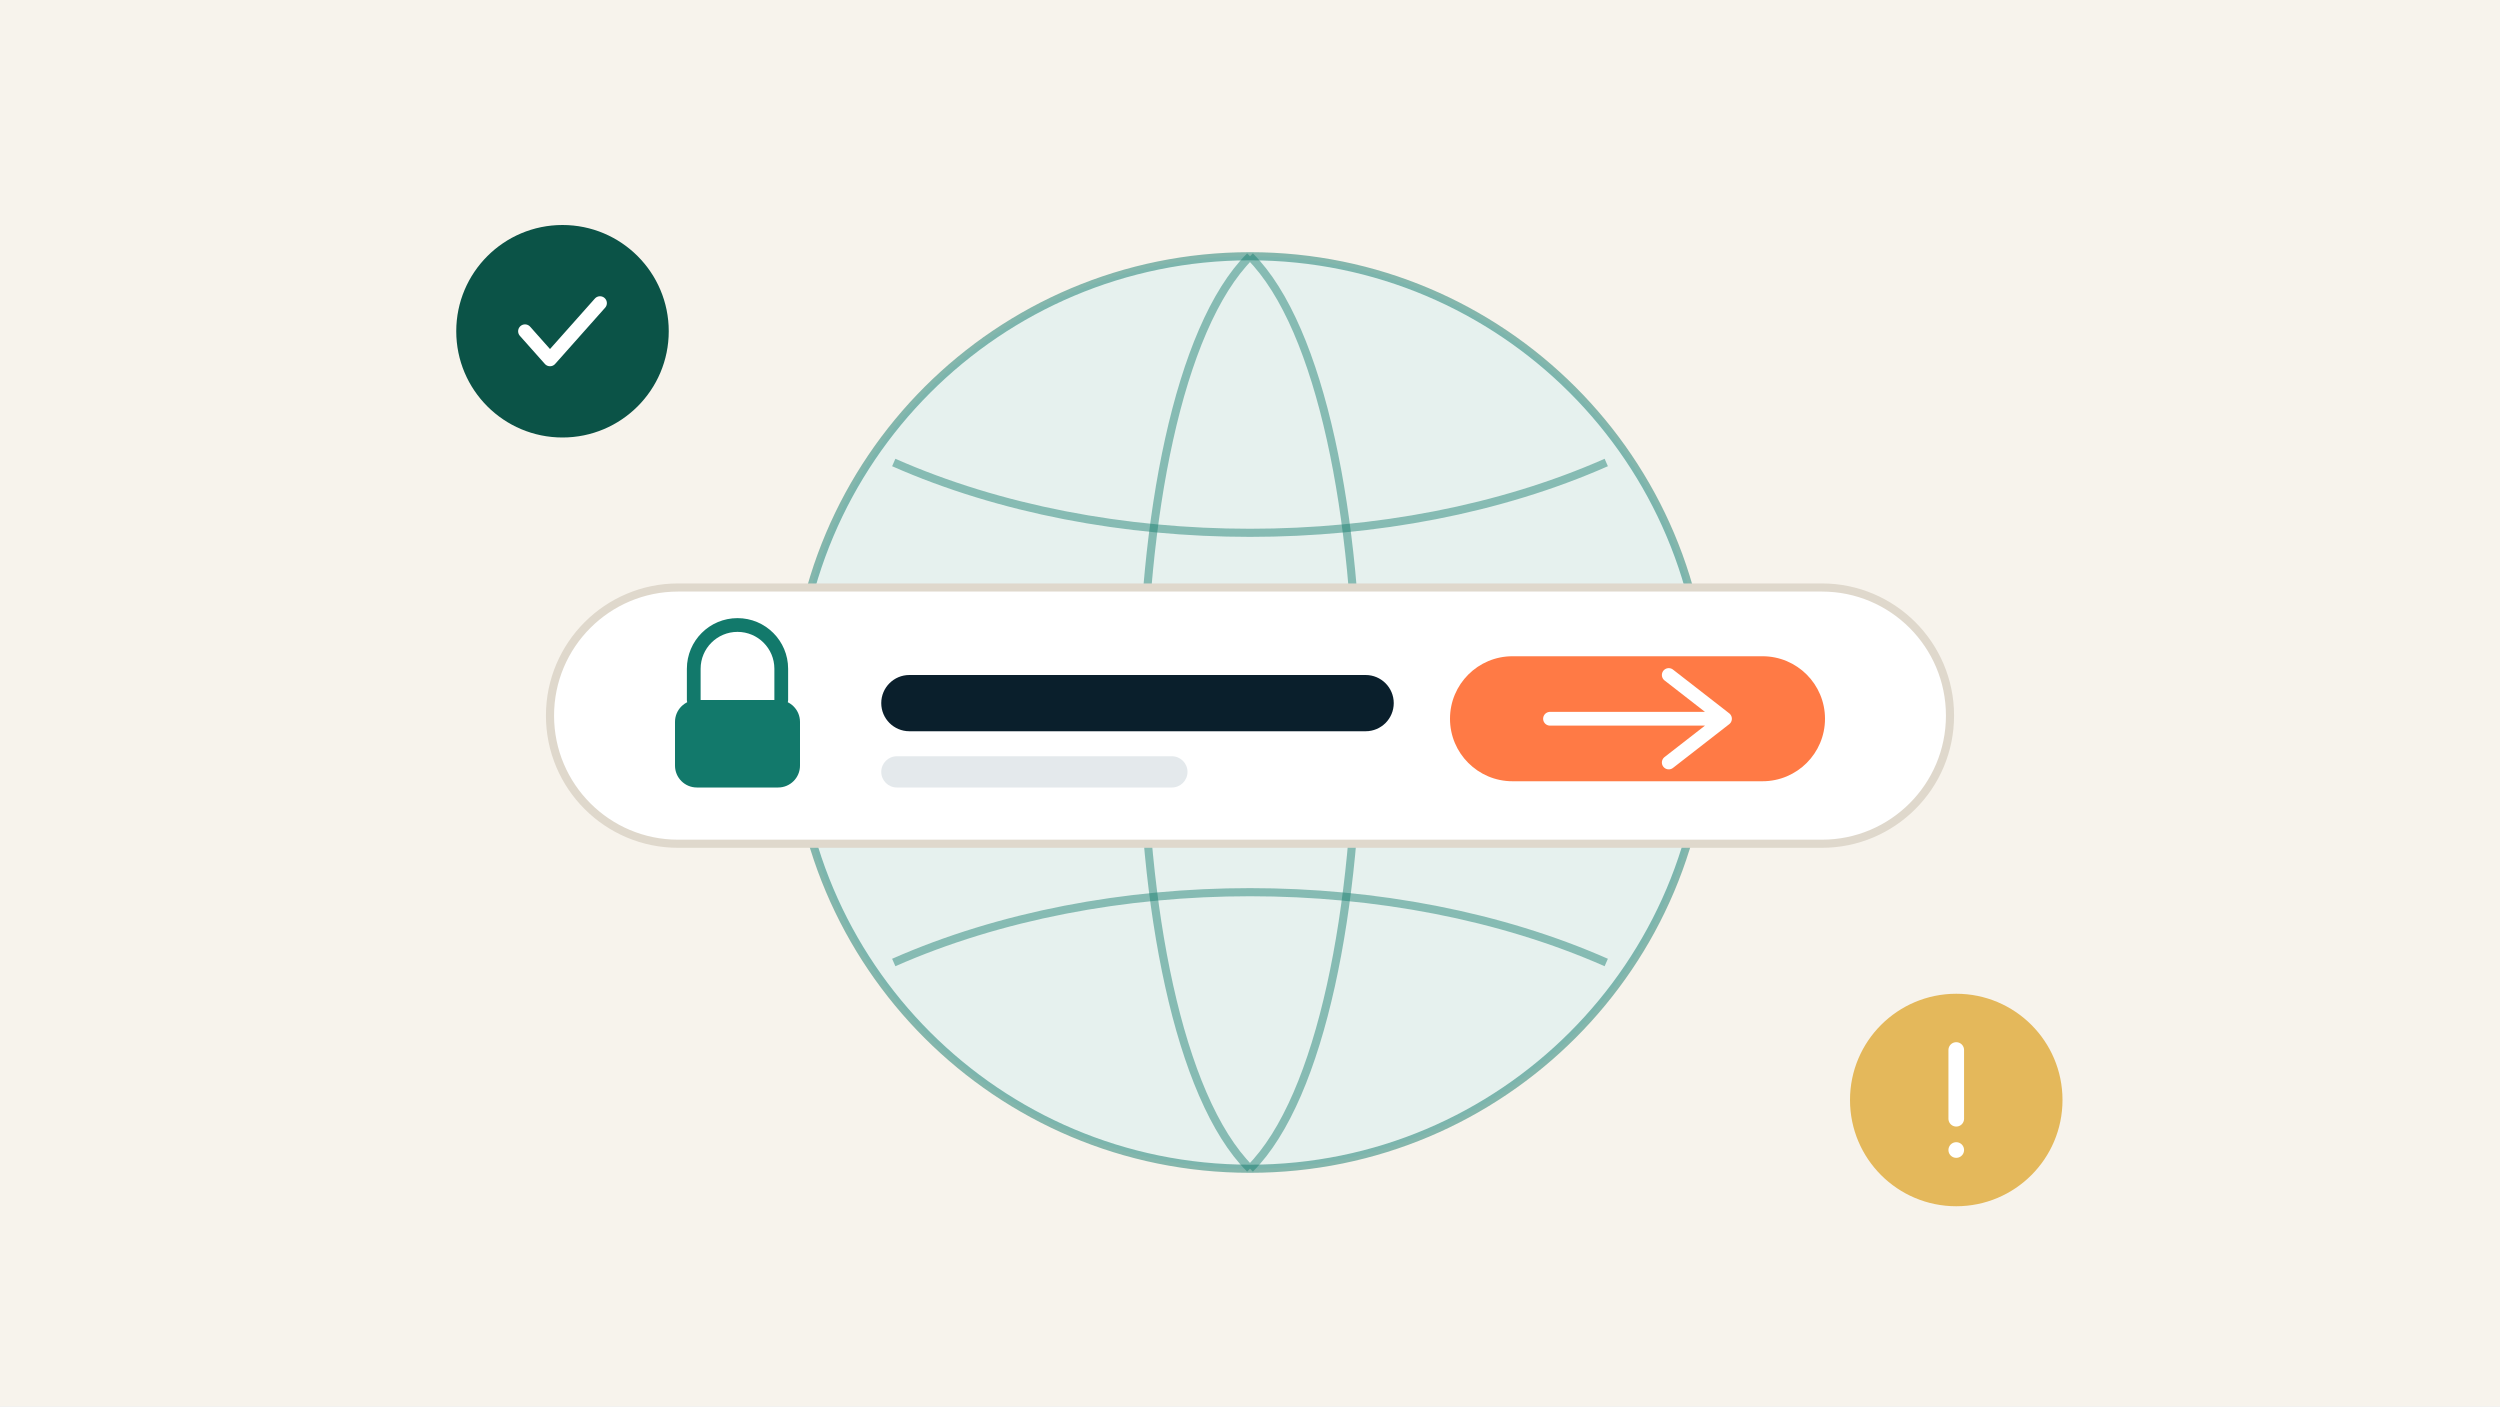
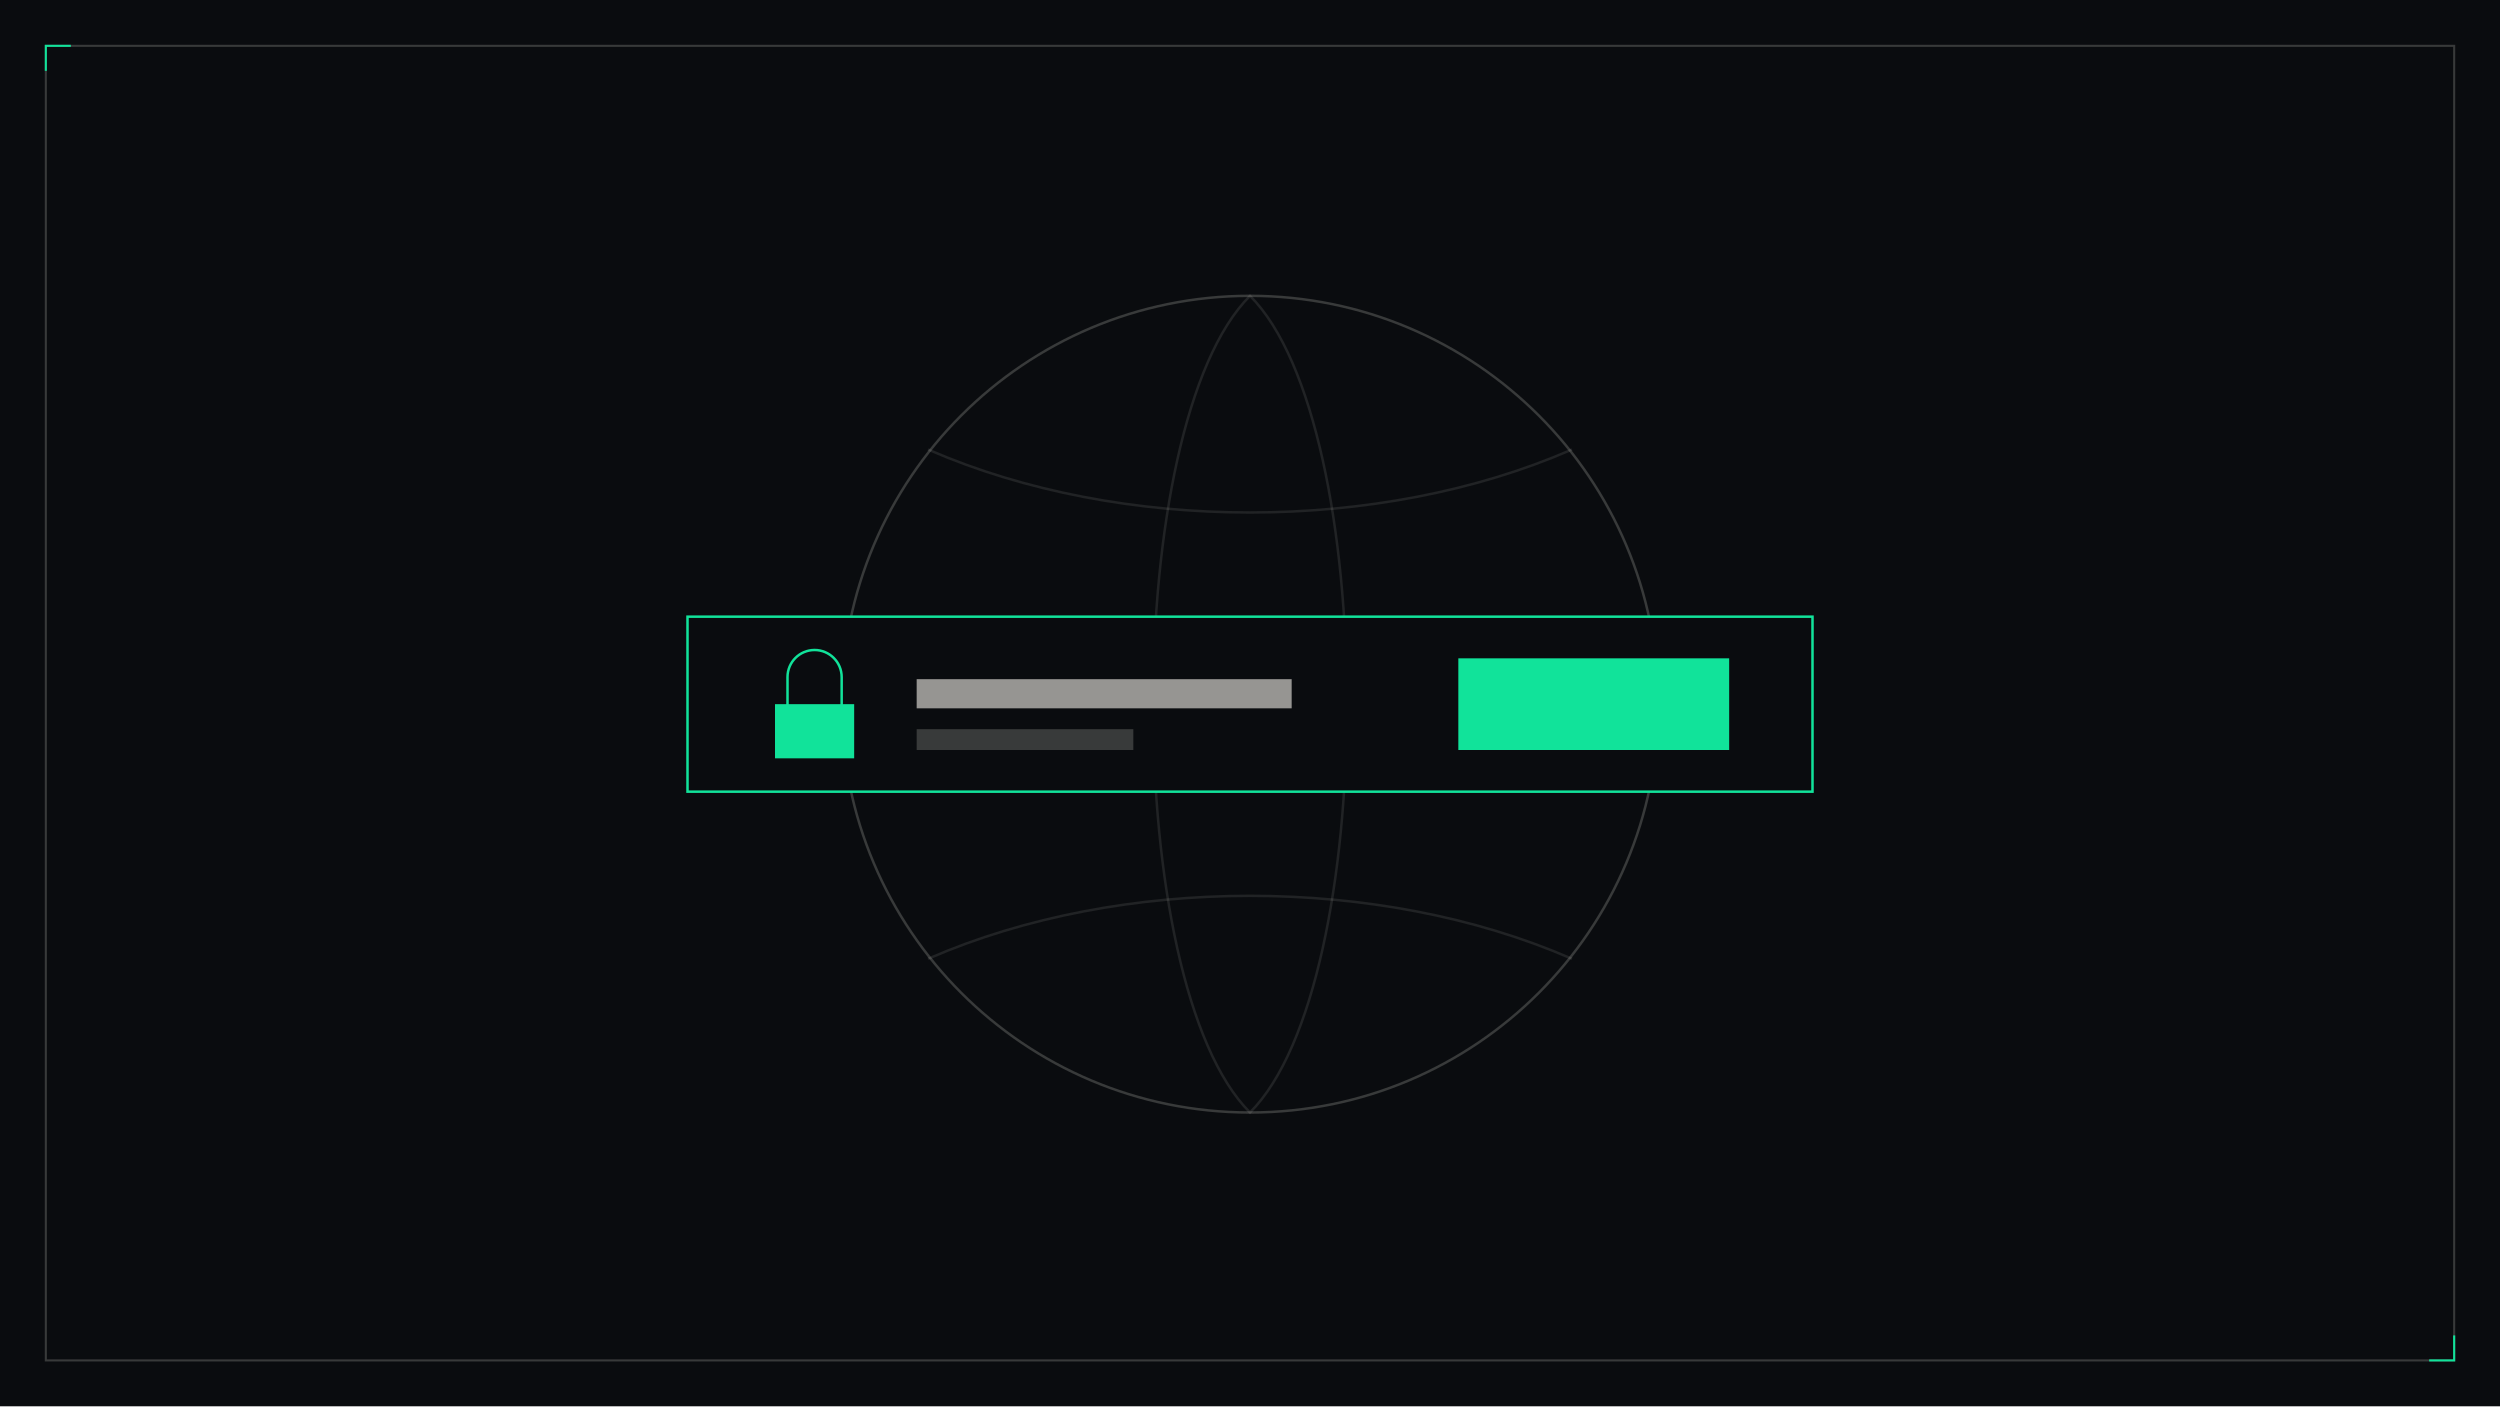
- <svg xmlns="http://www.w3.org/2000/svg" viewBox="0 0 800 450" width="800" height="450" role="img" aria-label="Ilustración de un dominio con extensión punto gt">
-   <rect width="800" height="450" fill="#F7F3EC" />
-   <circle cx="400" cy="228" r="146" fill="#E6F1EE" />
-   <circle cx="400" cy="228" r="146" fill="none" stroke="#12796B" stroke-width="2.6" opacity=".5" />
-   <path d="M254 228h292M400 82c46 46 46 246 0 292M400 82c-46 46-46 246 0 292" stroke="#12796B" stroke-width="2.6" fill="none" opacity=".45" />
-   <path d="M286 148c68 30 160 30 228 0M286 308c68-30 160-30 228 0" stroke="#12796B" stroke-width="2.6" fill="none" opacity=".45" />
-   <rect x="176" y="188" width="448" height="82" rx="41" fill="#FFFFFF" stroke="#DFD8CC" stroke-width="2.6" />
-   <path d="M222 224v-10a14 14 0 0 1 28 0v10" stroke="#12796B" stroke-width="4.4" fill="none" stroke-linecap="round" />
-   <rect x="216" y="224" width="40" height="28" rx="7" fill="#12796B" />
-   <rect x="282" y="216" width="164" height="18" rx="9" fill="#0A1F2C" />
-   <rect x="282" y="242" width="98" height="10" rx="5" fill="#E4E9EC" />
-   <rect x="464" y="210" width="120" height="40" rx="20" fill="#FF7A45" />
-   <path d="M496 230h56M534 216l18 14-18 14" stroke="#FFFFFF" stroke-width="4.4" fill="none" stroke-linecap="round" stroke-linejoin="round" />
-   <circle cx="180" cy="106" r="34" fill="#0B5347" />
-   <path d="M168 106l8 9 16-18" stroke="#FFFFFF" stroke-width="4.4" fill="none" stroke-linecap="round" stroke-linejoin="round" />
-   <circle cx="626" cy="352" r="34" fill="#E4B85B" />
-   <path d="M626 336v22M626 368v.01" stroke="#FFFFFF" stroke-width="5" stroke-linecap="round" />
+ <svg xmlns="http://www.w3.org/2000/svg" viewBox="0 0 1200 675" width="1200" height="675" role="img" aria-label="Lámina sobre el dominio .gt de Guatemala">
+   <rect width="1200" height="675" fill="#0A0C0F" />
+   <g stroke-width="1" shape-rendering="geometricPrecision">
+     <rect x="22" y="22" width="1156" height="631" fill="none" stroke="rgba(243,240,233,.20)" />
+     <path d="M22 34V22h12" stroke="#11E39A" fill="none" />
+     <path d="M1178 641V653h-12" stroke="#11E39A" fill="none" />
+   </g>
+   <g stroke-width="1.2" fill="none" stroke-linecap="square">
+     <circle cx="600" cy="338" r="196" stroke="rgba(243,240,233,.20)" />
+     <path d="M404 338h392" stroke="rgba(243,240,233,.10)" />
+     <path d="M600 142c62 62 62 330 0 392M600 142c-62 62-62 330 0 392" stroke="rgba(243,240,233,.10)" />
+     <path d="M446 216c92 40 216 40 308 0M446 460c92-40 216-40 308 0" stroke="rgba(243,240,233,.10)" />
+     <rect x="330" y="296" width="540" height="84" fill="#0A0C0F" stroke="#11E39A" />
+     <path d="M378 338v-13a13 13 0 0 1 26 0v13" stroke="#11E39A" />
+     <rect x="372" y="338" width="38" height="26" fill="#11E39A" stroke="none" />
+     <rect x="440" y="326" width="180" height="14" fill="rgba(243,240,233,.6)" stroke="none" />
+     <rect x="440" y="350" width="104" height="10" fill="rgba(243,240,233,.2)" stroke="none" />
+     <rect x="700" y="316" width="130" height="44" fill="#11E39A" stroke="none" />
+   </g>
</svg>
